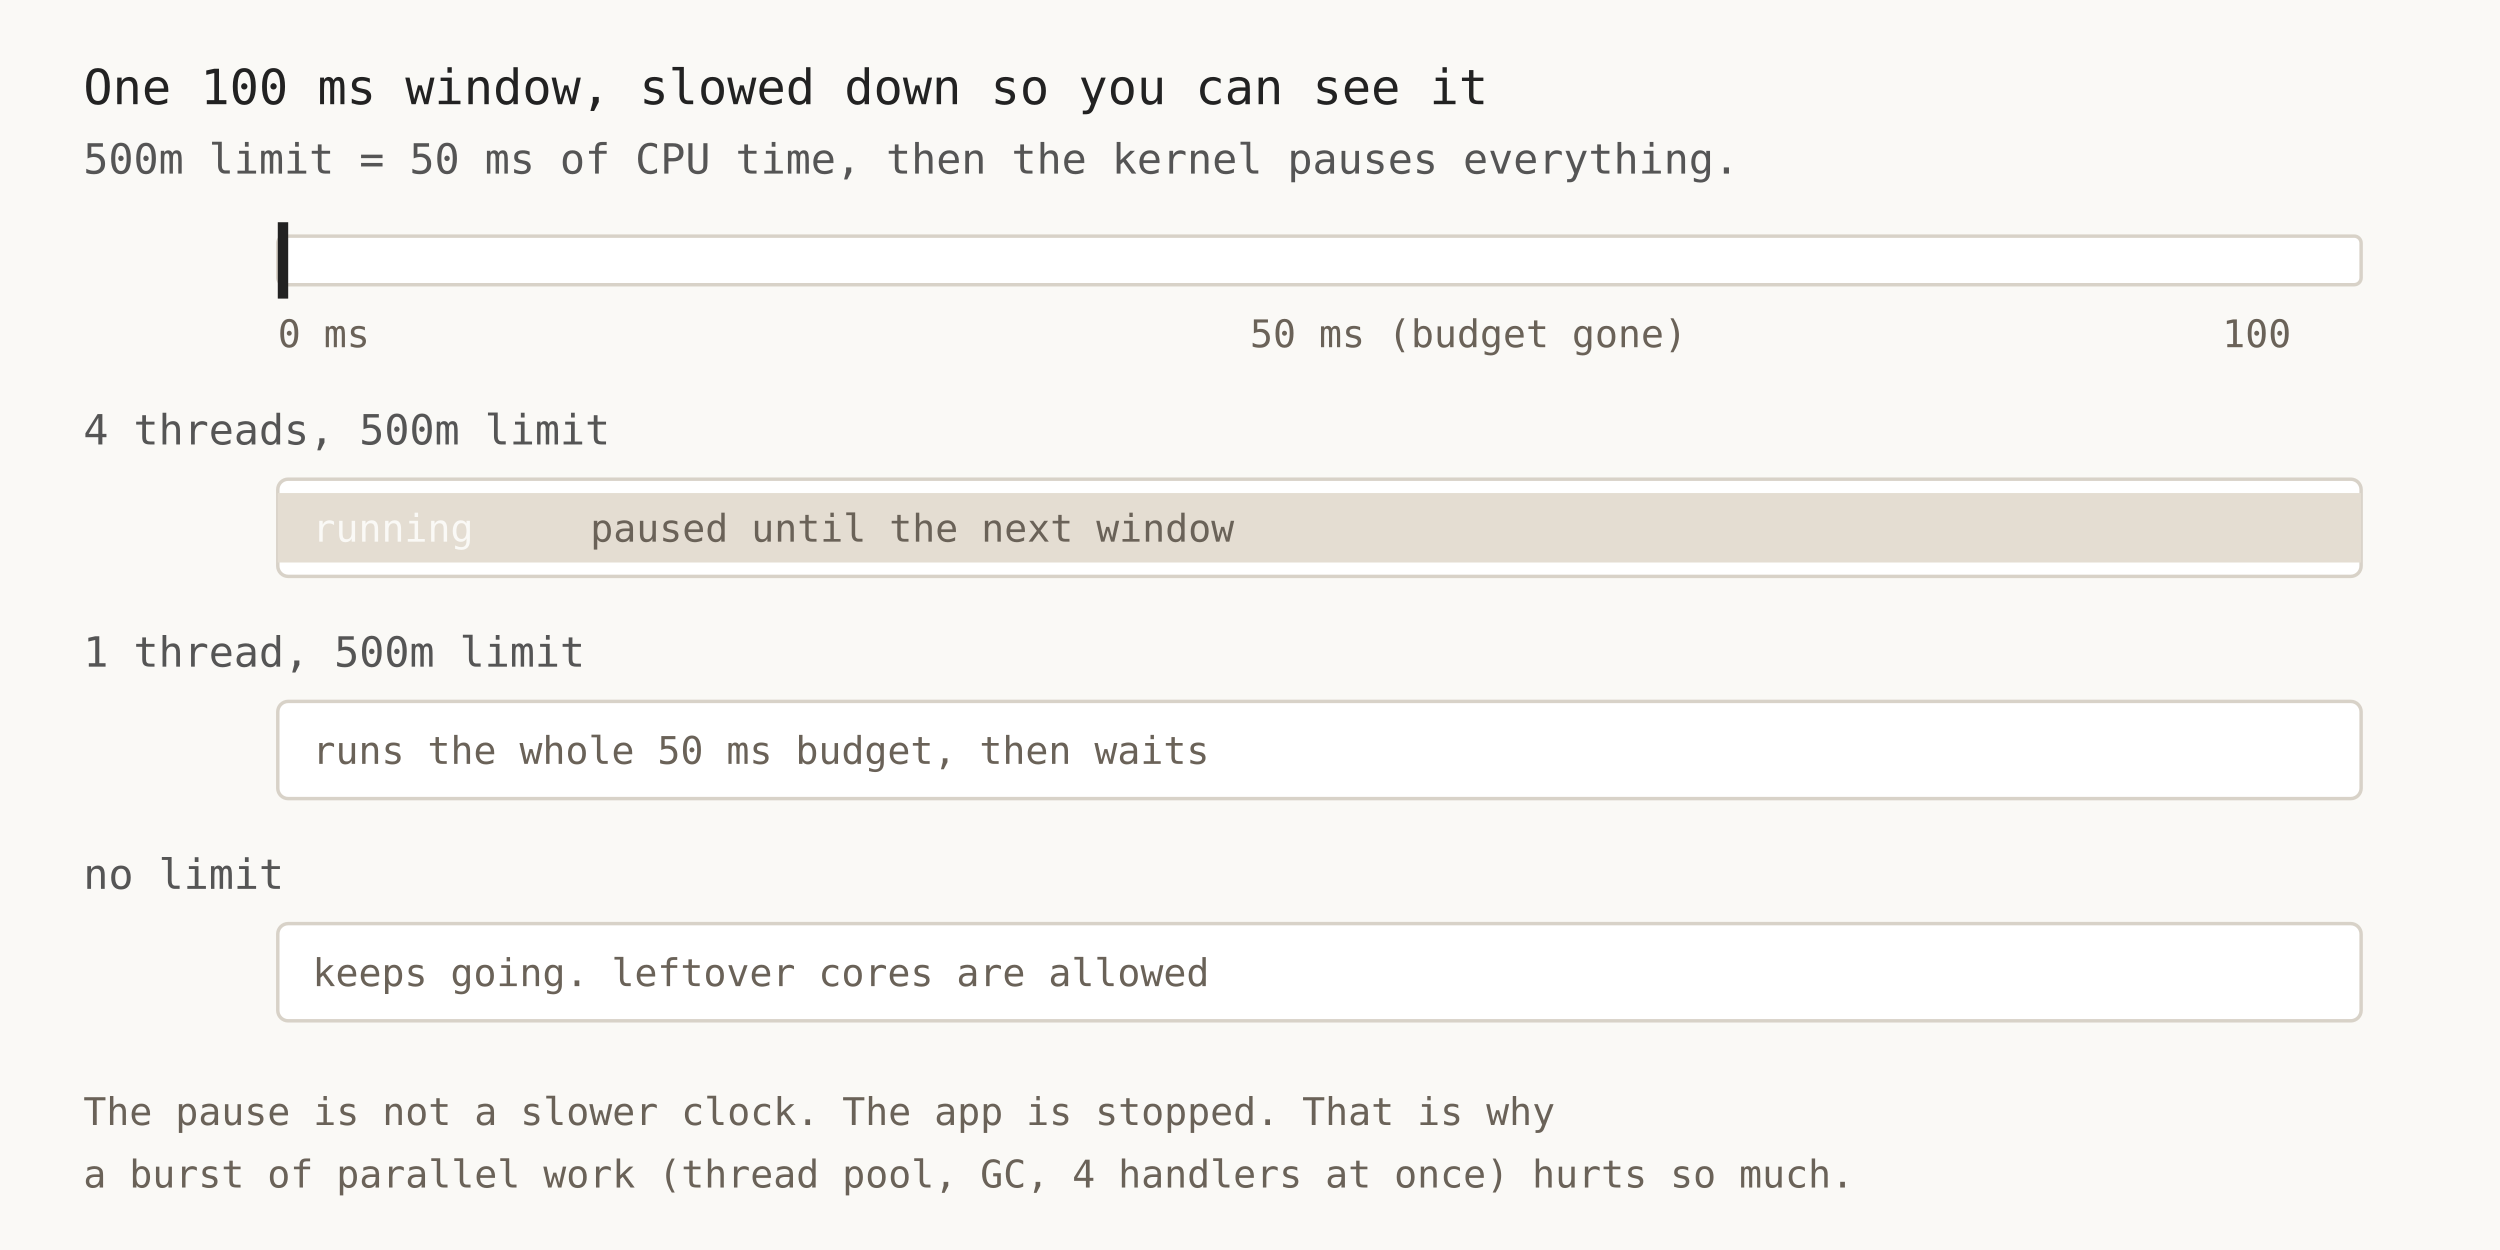
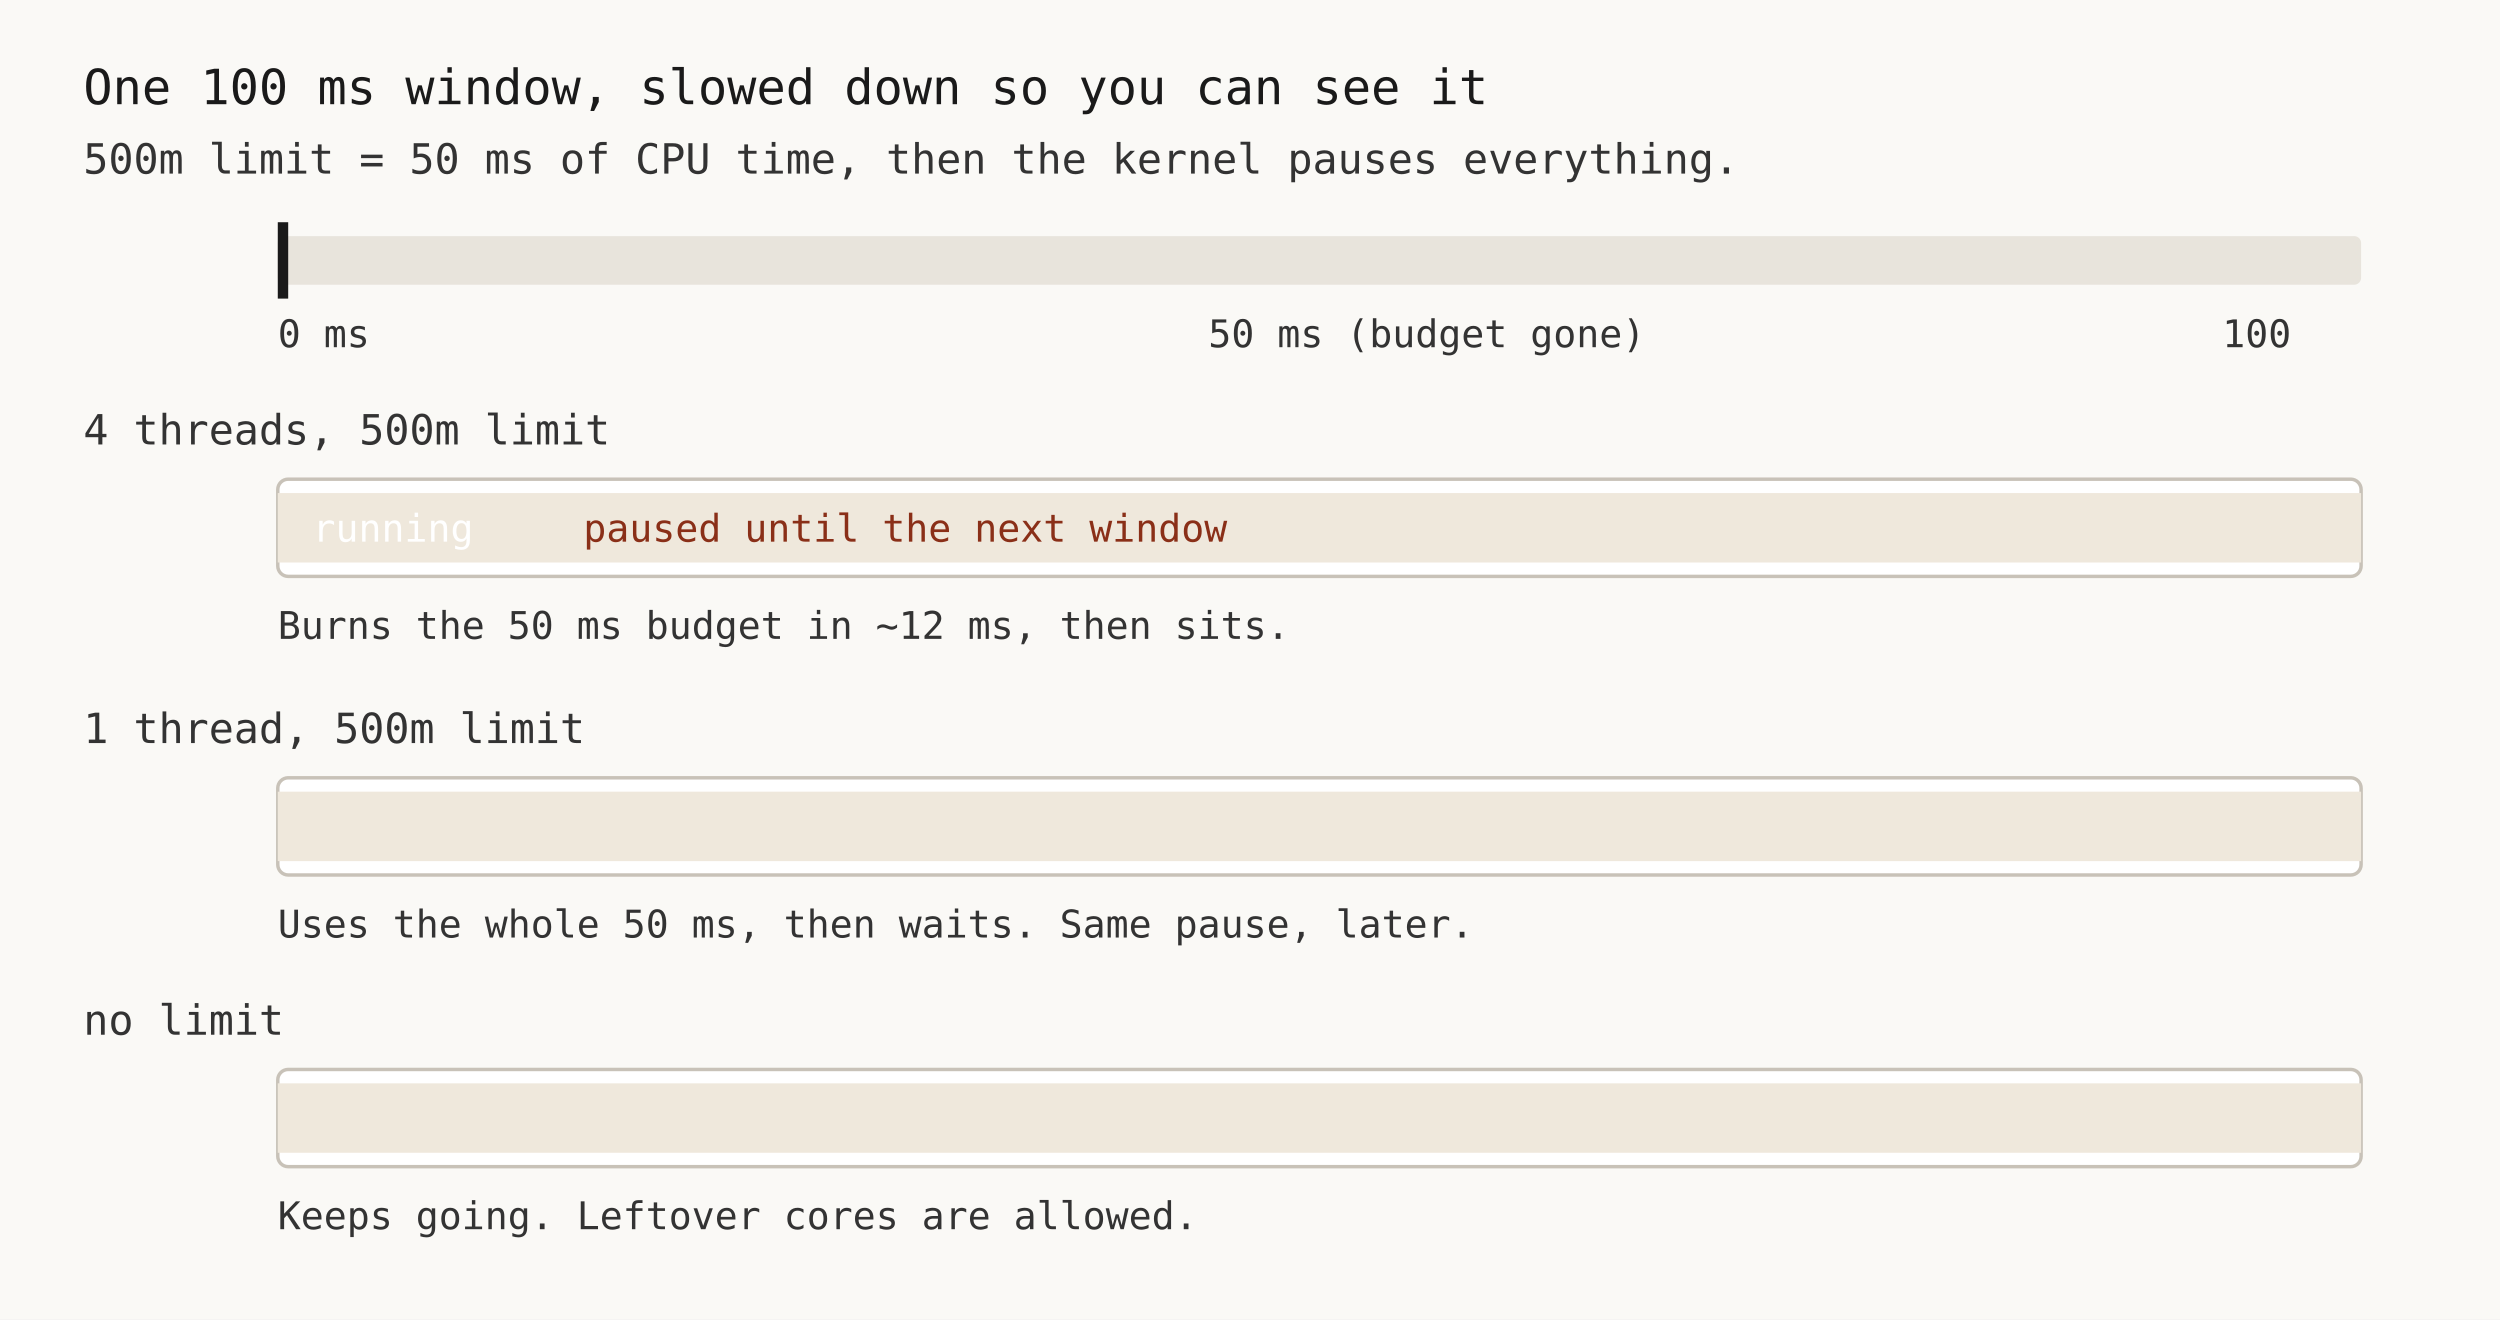
- <svg xmlns="http://www.w3.org/2000/svg" width="720" height="360" viewBox="0 0 720 360">
+ <svg xmlns="http://www.w3.org/2000/svg" width="720" height="380" viewBox="0 0 720 380">
  <style>
    text { font-family: ui-monospace, SFMono-Regular, Menlo, monospace; }
-     .title { font-size: 14px; fill: #222; }
-     .sub { font-size: 12px; fill: #555; }
-     .tiny { font-size: 11px; fill: #6a6258; }
-     .on { fill: #faf9f6; font-size: 11px; }
-     .lane { fill: #fff; stroke: #d8d2c8; }
+     .title { font-size: 14px; fill: #1a1a1a; }
+     .sub { font-size: 12px; fill: #333; }
+     .tiny { font-size: 11px; fill: #333; }
+     .ink { font-size: 11px; fill: #fff; }
+     .wait { font-size: 11px; fill: #8a2f18; }
+     .lane { fill: #fff; stroke: #c8c2b8; }
    #play { animation: play 4s linear infinite; }
    #run4 { animation: run4 4s linear infinite; }
    #run1 { animation: run1 4s linear infinite; }
    #runOpen { animation: runOpen 4s linear infinite; }
    #tagRun { animation: tagRun 4s linear infinite; }
    #tagPause { animation: tagPause 4s linear infinite; }
-     /* window is 80..680 = 600px. 4s = two 100ms windows (2s each). */
    @keyframes play {
-       0% { x: 80; } 50% { x: 680; } 50.01% { x: 80; } 100% { x: 680; }
+       0% { x: 80; } 50% { x: 677; } 50.01% { x: 80; } 100% { x: 677; }
    }
-     /* 4 threads: budget 50ms = half window = 300px in 1s, then freeze 1s */
    @keyframes run4 {
      0% { width: 0; }
      12.5%, 50% { width: 75px; }
      50.01% { width: 0; }
      62.5%, 100% { width: 75px; }
    }
    @keyframes run1 {
      0% { width: 0; }
      25%, 50% { width: 300px; }
      50.01% { width: 0; }
      75%, 100% { width: 300px; }
    }
    @keyframes runOpen {
-       0%, 50% { width: 0; }
+       0% { width: 0; }
      50% { width: 600px; }
      50.01% { width: 0; }
      100% { width: 600px; }
    }
    @keyframes tagRun {
      0%, 12% { opacity: 1; } 13%, 49% { opacity: 0; }
      50%, 62% { opacity: 1; } 63%, 100% { opacity: 0; }
    }
    @keyframes tagPause {
      0%, 12% { opacity: 0; } 13%, 49% { opacity: 1; }
      50%, 62% { opacity: 0; } 63%, 100% { opacity: 1; }
    }
  </style>
-   <rect width="720" height="360" fill="#faf9f6" />
+   <rect width="720" height="380" fill="#faf9f6" />
  <text class="title" x="24" y="30">One 100 ms window, slowed down so you can see it</text>
  <text class="sub" x="24" y="50">500m limit = 50 ms of CPU time, then the kernel pauses everything.</text>
-   <rect class="lane" x="80" y="68" width="600" height="14" rx="2" fill="#eee" stroke="none" />
-   <rect id="play" x="80" y="64" width="3" height="22" fill="#222" />
+   <rect x="80" y="68" width="600" height="14" rx="2" fill="#e8e4dc" />
+   <rect id="play" x="80" y="64" width="3" height="22" fill="#1a1a1a" />
  <text class="tiny" x="80" y="100">0 ms</text>
-   <text class="tiny" x="360" y="100">50 ms  (budget gone)</text>
+   <text class="tiny" x="348" y="100">50 ms  (budget gone)</text>
  <text class="tiny" x="640" y="100">100</text>
  <text class="sub" x="24" y="128">4 threads, 500m limit</text>
  <rect class="lane" x="80" y="138" width="600" height="28" rx="3" />
-   <rect x="80" y="142" width="600" height="20" fill="#e4ddd2" />
-   <rect id="run4" x="80" y="142" width="0" height="20" fill="#3d5a3d" />
-   <text id="tagRun" class="on" x="90" y="156">running</text>
-   <text id="tagPause" class="tiny" x="170" y="156" fill="#b4482a">paused until the next window</text>
-   <text class="sub" x="24" y="192">1 thread, 500m limit</text>
-   <rect class="lane" x="80" y="202" width="600" height="28" rx="3" />
-   <rect id="run1" x="80" y="206" width="0" height="20" fill="#3d5a3d" />
-   <text class="tiny" x="90" y="220" fill="#faf9f6">runs the whole 50 ms budget, then waits</text>
-   <text class="sub" x="24" y="256">no limit</text>
-   <rect class="lane" x="80" y="266" width="600" height="28" rx="3" />
-   <rect id="runOpen" x="80" y="270" width="0" height="20" fill="#3d5a3d" />
-   <text class="tiny" x="90" y="284" fill="#faf9f6">keeps going. leftover cores are allowed</text>
-   <text class="tiny" x="24" y="324">The pause is not a slower clock. The app is stopped. That is why</text>
-   <text class="tiny" x="24" y="342">a burst of parallel work (thread pool, GC, 4 handlers at once) hurts so much.</text>
+   <rect x="80" y="142" width="600" height="20" fill="#efe8dc" />
+   <rect id="run4" x="80" y="142" width="0" height="20" fill="#2f4a2f" />
+   <text id="tagRun" class="ink" x="90" y="156">running</text>
+   <text id="tagPause" class="wait" x="168" y="156">paused until the next window</text>
+   <text class="tiny" x="80" y="184">Burns the 50 ms budget in ~12 ms, then sits.</text>
+   <text class="sub" x="24" y="214">1 thread, 500m limit</text>
+   <rect class="lane" x="80" y="224" width="600" height="28" rx="3" />
+   <rect x="80" y="228" width="600" height="20" fill="#efe8dc" />
+   <rect id="run1" x="80" y="228" width="0" height="20" fill="#2f4a2f" />
+   <text class="tiny" x="80" y="270">Uses the whole 50 ms, then waits. Same pause, later.</text>
+   <text class="sub" x="24" y="298">no limit</text>
+   <rect class="lane" x="80" y="308" width="600" height="28" rx="3" />
+   <rect x="80" y="312" width="600" height="20" fill="#efe8dc" />
+   <rect id="runOpen" x="80" y="312" width="0" height="20" fill="#2f4a2f" />
+   <text class="tiny" x="80" y="354">Keeps going. Leftover cores are allowed.</text>
</svg>
